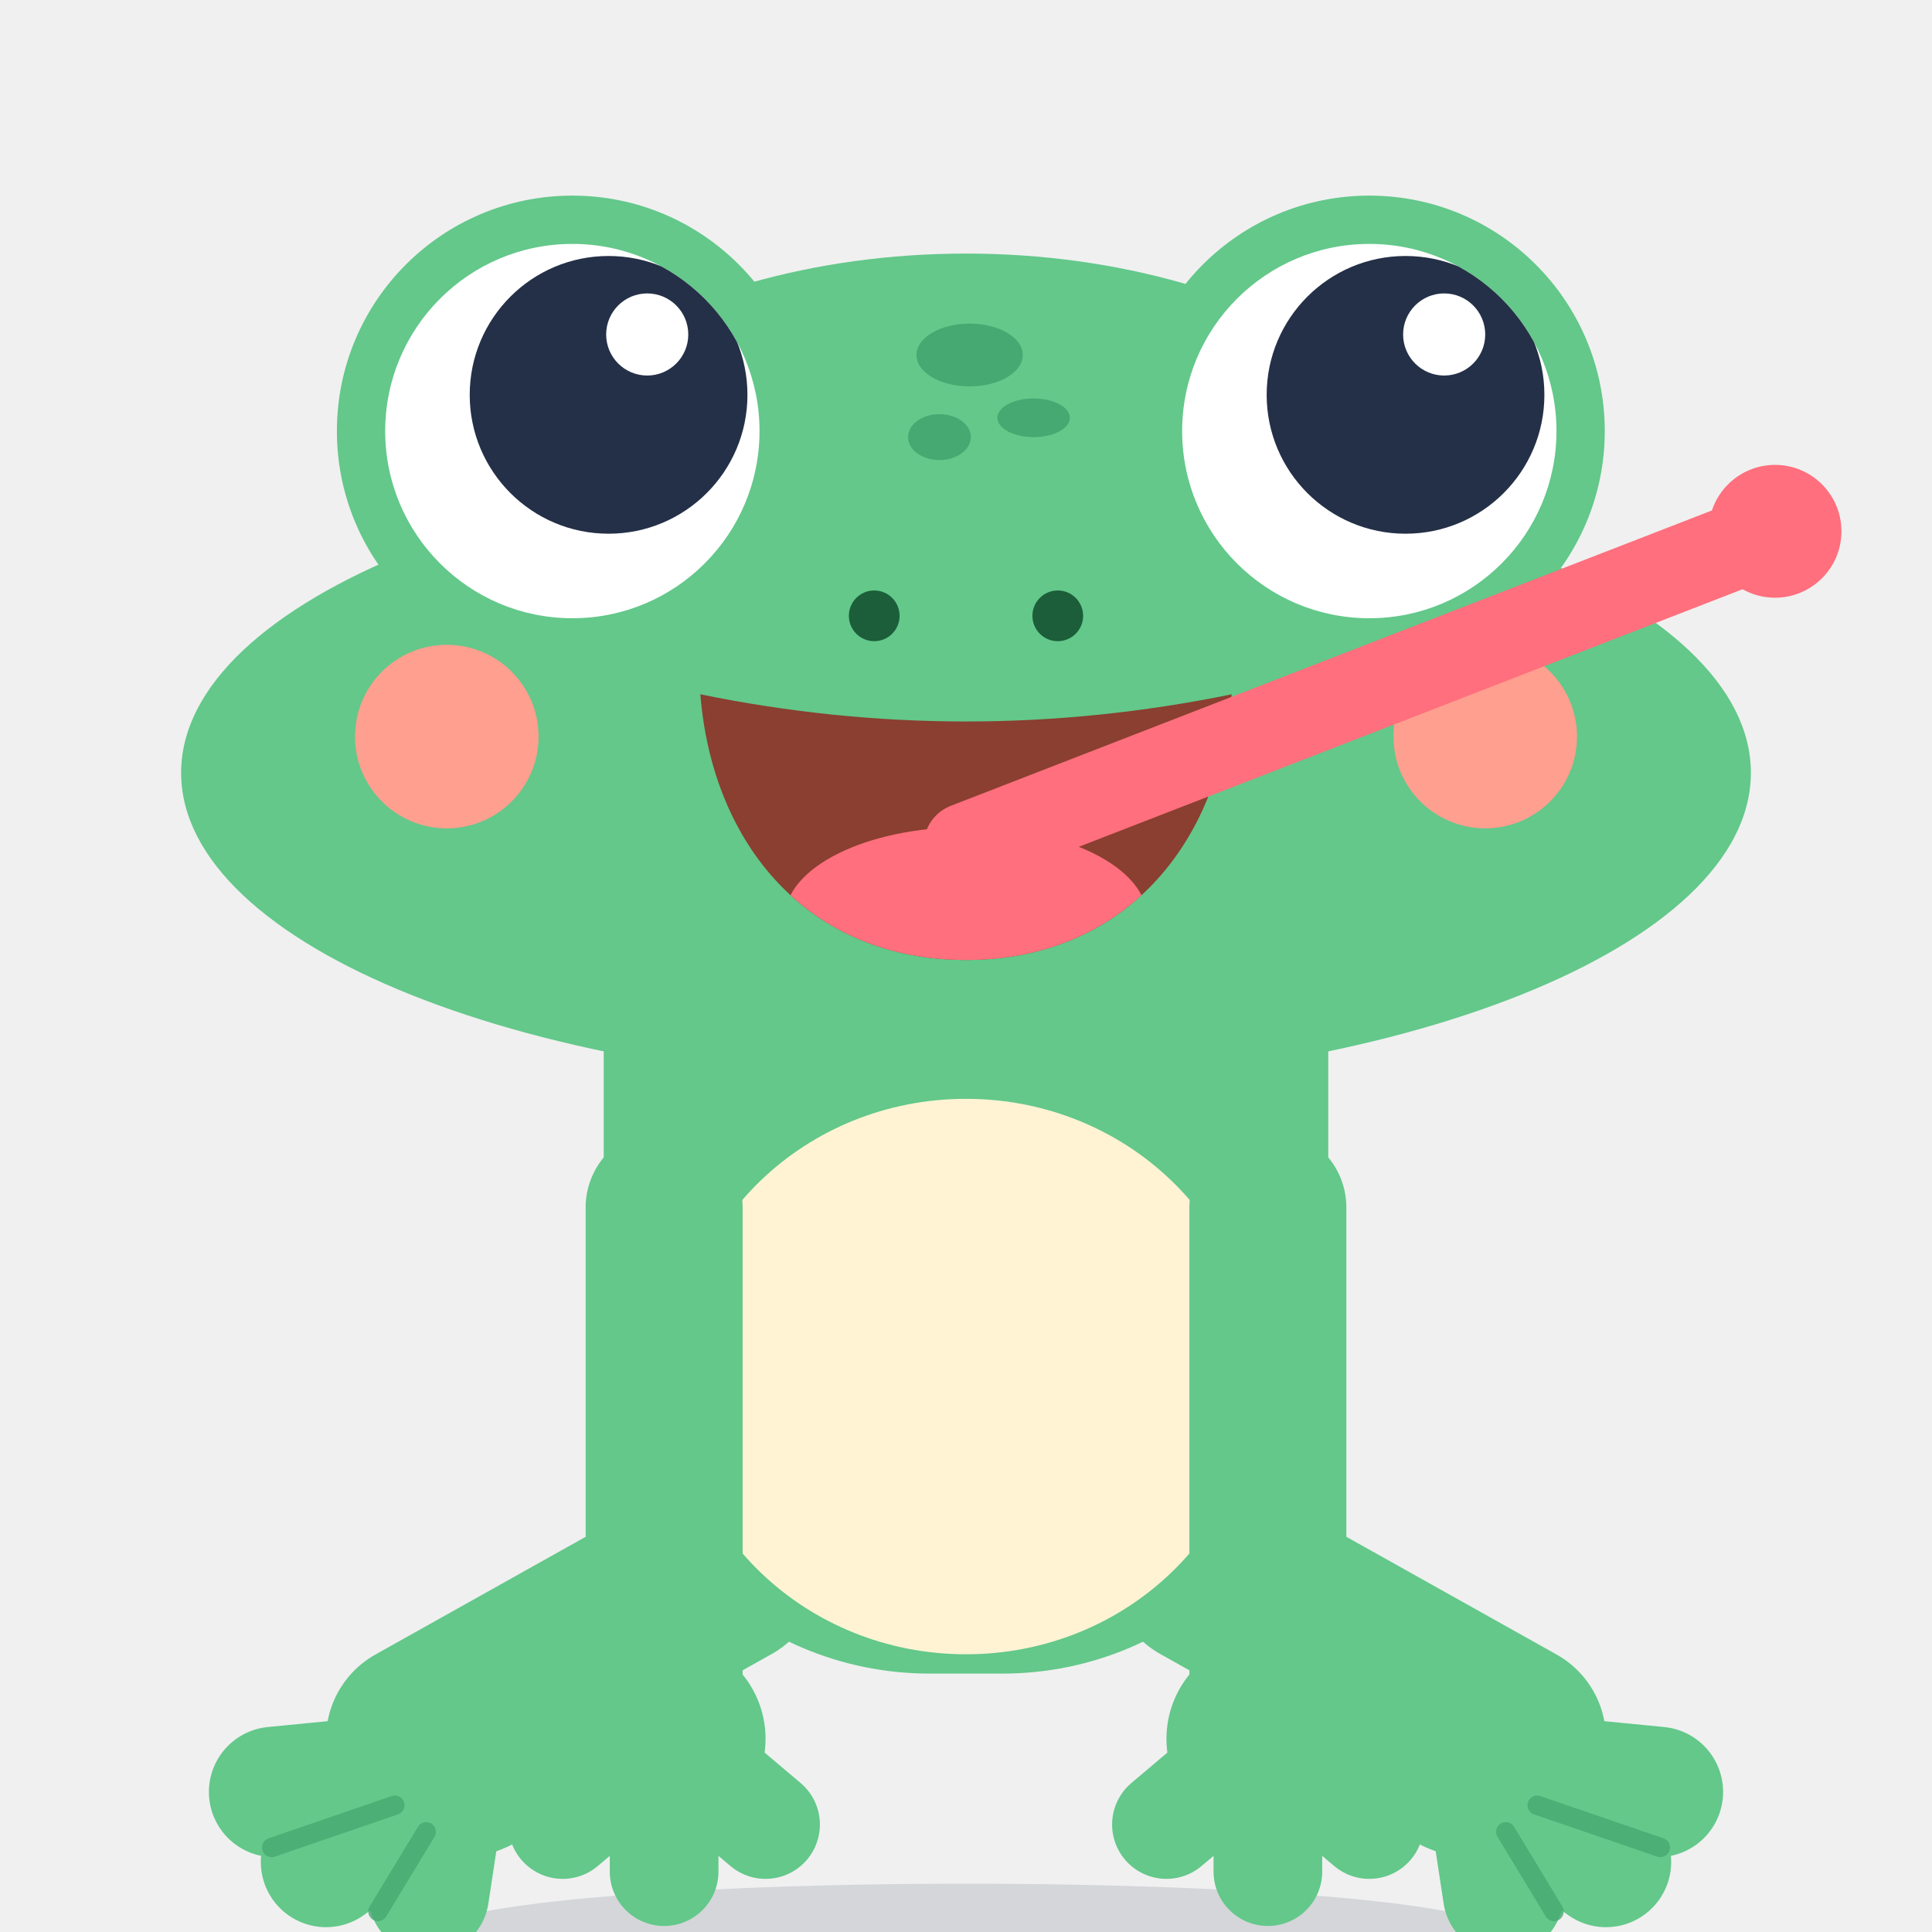
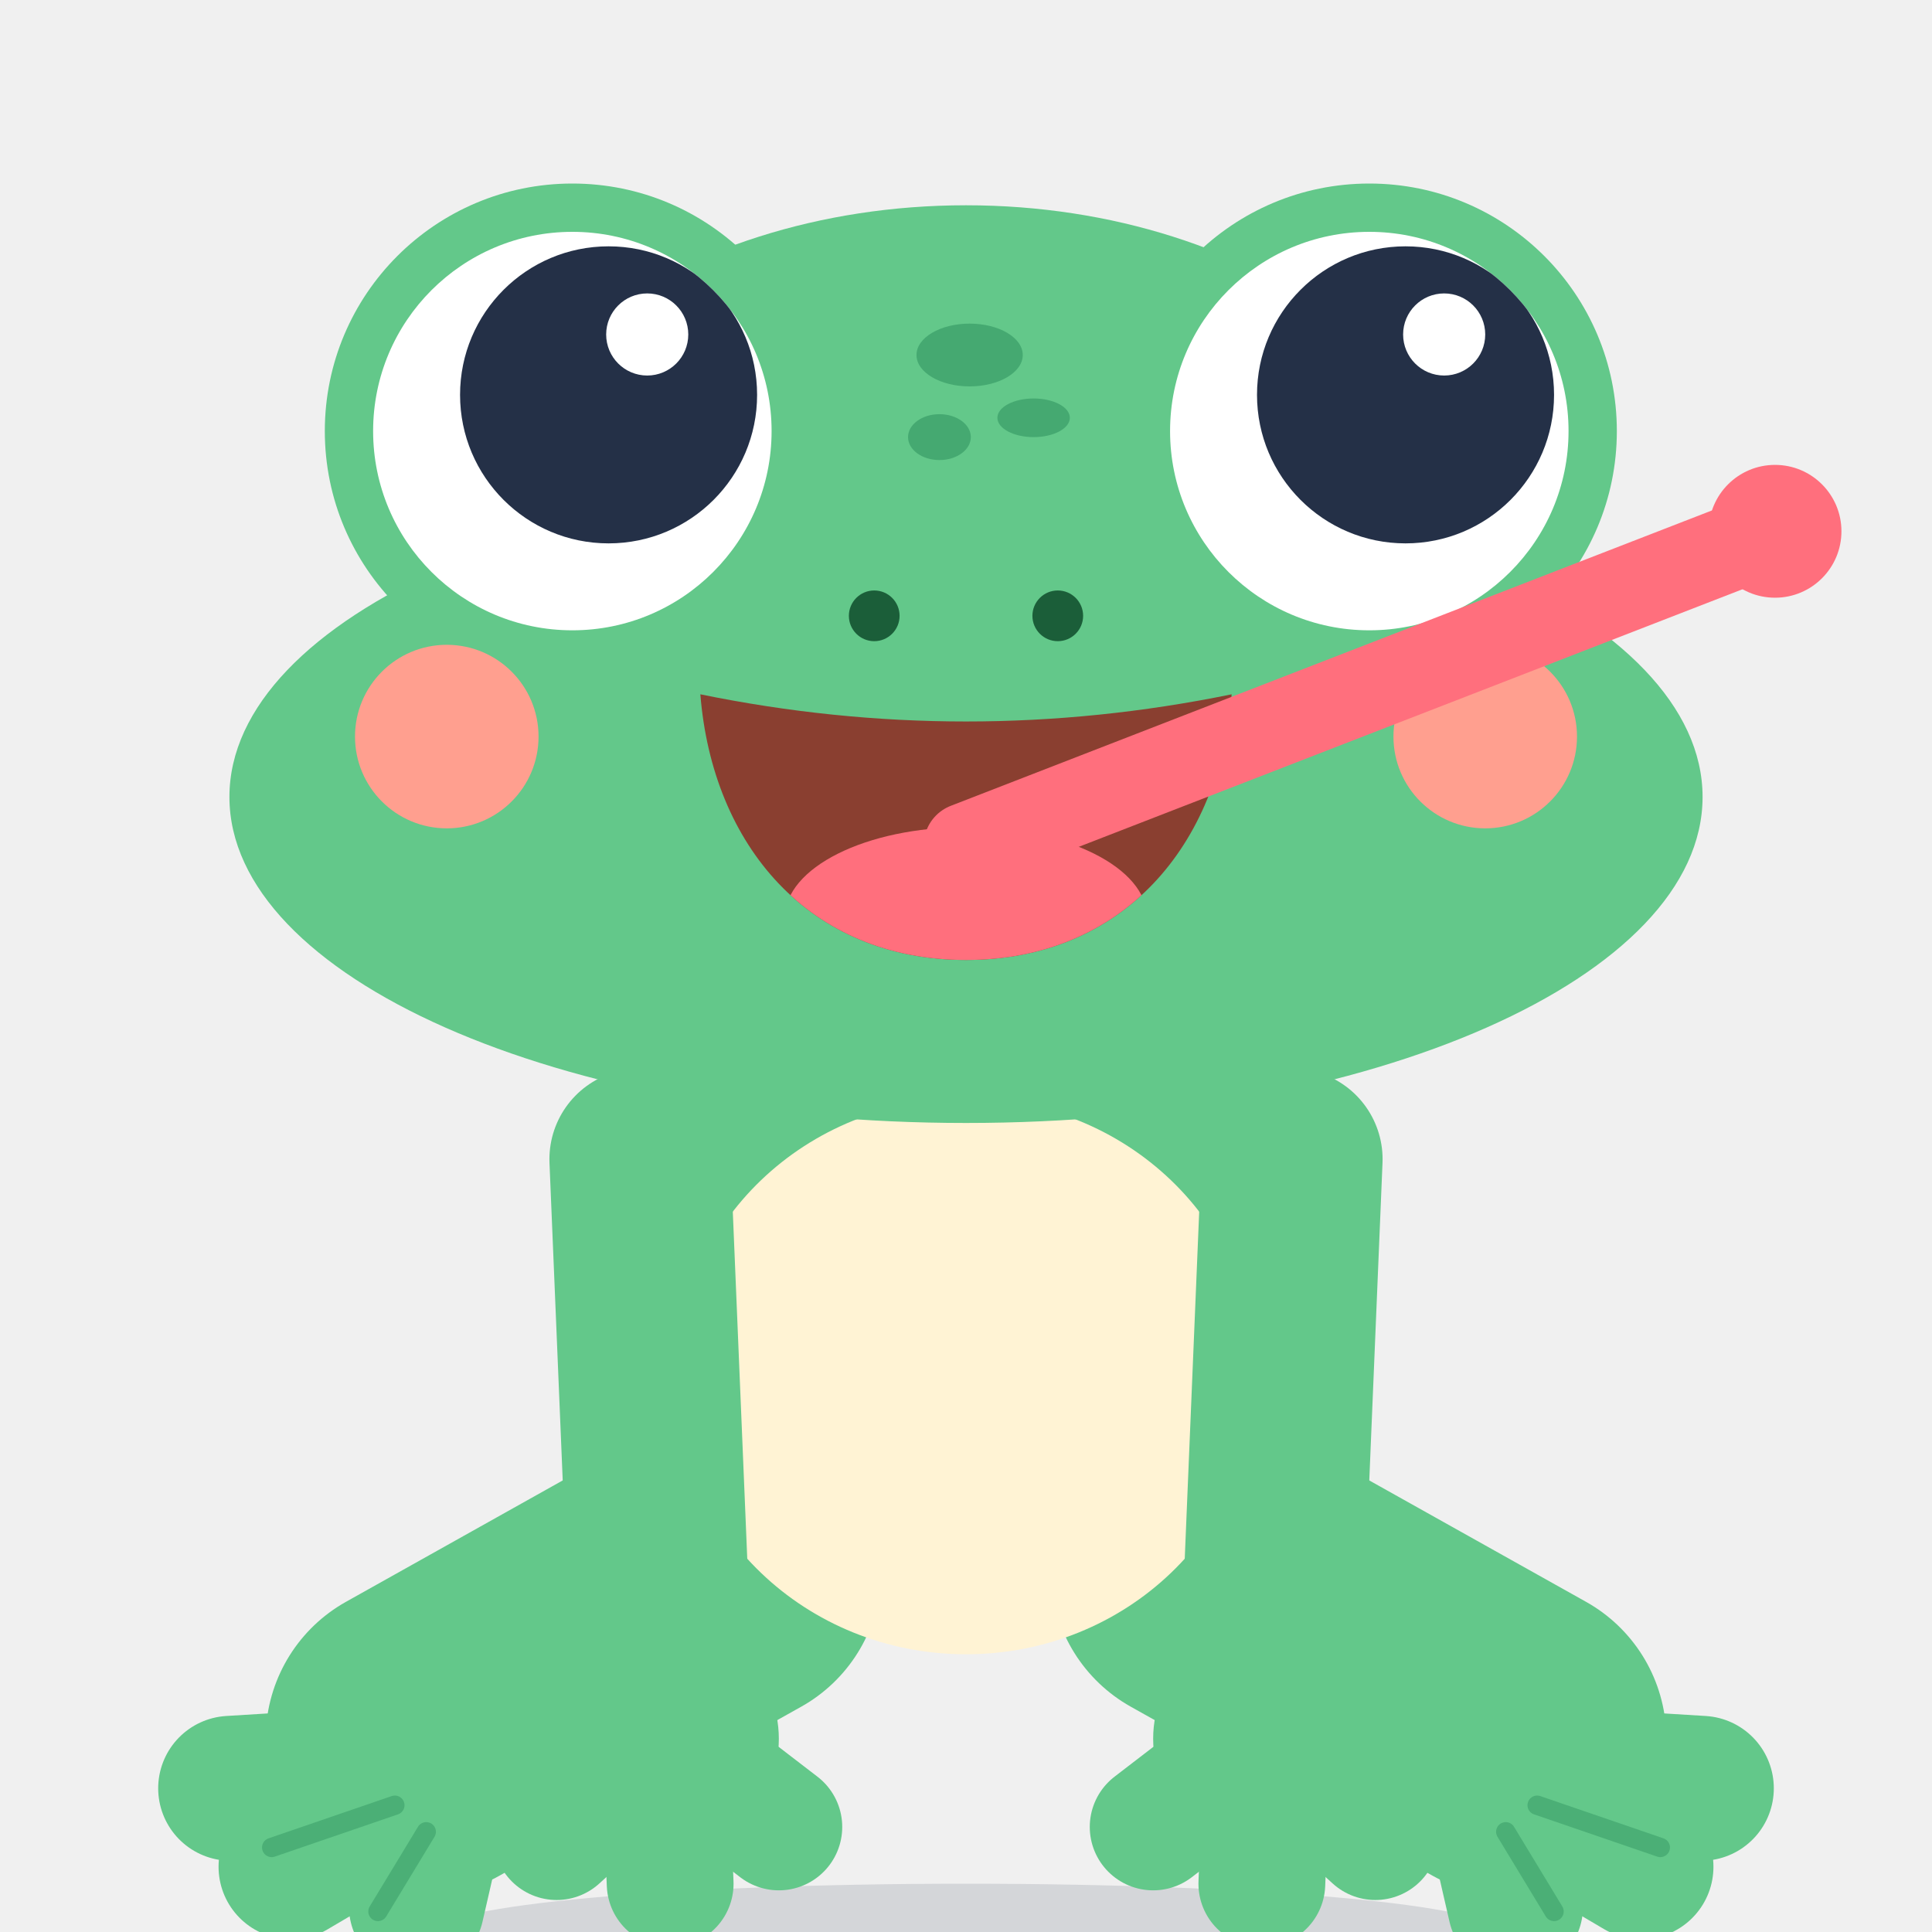
<svg xmlns="http://www.w3.org/2000/svg" viewBox="0 0 512 512" width="512" height="512">
  <g transform="translate(16 0) scale(3.2)">
    <ellipse cx="75" cy="160" rx="44" ry="4" fill="#243047" opacity="0.14" />
    <g transform="translate(0 10) translate(75 100) rotate(0) translate(-75 -100)">
      <g>
-         <line x1="55" y1="120" x2="30" y2="134" stroke="#63C88A" stroke-width="16" stroke-linecap="round" />
-         <ellipse cx="32" cy="137" rx="9.5" ry="7" fill="#63C88A" />
-         <line x1="32" y1="137" x2="17.7" y2="138.4" stroke="#63C88A" stroke-width="10.8" stroke-linecap="round" />
-         <line x1="32" y1="137" x2="22.0" y2="144.2" stroke="#63C88A" stroke-width="10.8" stroke-linecap="round" />
-         <line x1="32" y1="137" x2="30.5" y2="146.9" stroke="#63C88A" stroke-width="10" stroke-linecap="round" />
+         <line x1="55" y1="120" x2="30" y2="134" stroke="#63C88A" stroke-width="26" stroke-linecap="round" />
+         <ellipse cx="32" cy="137" rx="14" ry="8.5" fill="#63C88A" />
+         <line x1="32" y1="137" x2="14.1" y2="138.1" stroke="#63C88A" stroke-width="12" stroke-linecap="round" />
+         <line x1="32" y1="137" x2="19.1" y2="144.6" stroke="#63C88A" stroke-width="12" stroke-linecap="round" />
+         <line x1="32" y1="137" x2="29.5" y2="147.9" stroke="#63C88A" stroke-width="11.2" stroke-linecap="round" />
        <line x1="27.7" y1="139.5" x2="17.5" y2="143.0" stroke="#45A971" stroke-width="1.6" stroke-linecap="round" opacity="0.8" />
        <line x1="30.3" y1="141.7" x2="26.3" y2="148.3" stroke="#45A971" stroke-width="1.6" stroke-linecap="round" opacity="0.8" />
      </g>
      <g>
-         <line x1="95" y1="120" x2="120" y2="134" stroke="#63C88A" stroke-width="16" stroke-linecap="round" />
-         <ellipse cx="118" cy="137" rx="9.5" ry="7" fill="#63C88A" />
-         <line x1="118" y1="137" x2="132.3" y2="138.4" stroke="#63C88A" stroke-width="10.8" stroke-linecap="round" />
-         <line x1="118" y1="137" x2="128.0" y2="144.2" stroke="#63C88A" stroke-width="10.8" stroke-linecap="round" />
-         <line x1="118" y1="137" x2="119.5" y2="146.9" stroke="#63C88A" stroke-width="10" stroke-linecap="round" />
+         <line x1="95" y1="120" x2="120" y2="134" stroke="#63C88A" stroke-width="26" stroke-linecap="round" />
+         <ellipse cx="118" cy="137" rx="14" ry="8.5" fill="#63C88A" />
+         <line x1="118" y1="137" x2="135.9" y2="138.1" stroke="#63C88A" stroke-width="12" stroke-linecap="round" />
+         <line x1="118" y1="137" x2="130.9" y2="144.6" stroke="#63C88A" stroke-width="12" stroke-linecap="round" />
+         <line x1="118" y1="137" x2="120.5" y2="147.9" stroke="#63C88A" stroke-width="11.2" stroke-linecap="round" />
        <line x1="122.3" y1="139.5" x2="132.5" y2="143.0" stroke="#45A971" stroke-width="1.6" stroke-linecap="round" opacity="0.8" />
        <line x1="119.7" y1="141.7" x2="123.7" y2="148.3" stroke="#45A971" stroke-width="1.6" stroke-linecap="round" opacity="0.8" />
      </g>
-       <path d="M 45 59.4 H 105 V 101.6 A 27 27 0 0 1 78 128.6 H 72 A 27 27 0 0 1 45 101.6 Z" fill="#63C88A" />
+       <path d="M 46 59.4 H 104 V 99.6 A 26 26 0 0 1 78 125.6 H 72 A 26 26 0 0 1 46 99.6 Z" fill="#63C88A" />
      <ellipse cx="75" cy="104" rx="24" ry="23" fill="#FFF3D4" />
      <g>
-         <line x1="50" y1="90" x2="50" y2="134" stroke="#63C88A" stroke-width="13" stroke-linecap="round" />
-         <circle cx="50" cy="134" r="8.4" fill="#63C88A" />
-         <line x1="50" y1="134" x2="58.4" y2="141.1" stroke="#63C88A" stroke-width="9" stroke-linecap="round" />
-         <line x1="50" y1="134" x2="50.0" y2="145.0" stroke="#63C88A" stroke-width="9" stroke-linecap="round" />
-         <line x1="50" y1="134" x2="41.6" y2="141.1" stroke="#63C88A" stroke-width="9" stroke-linecap="round" />
+         <line x1="48" y1="86" x2="50" y2="134" stroke="#63C88A" stroke-width="15" stroke-linecap="round" />
+         <circle cx="50" cy="134" r="9.5" fill="#63C88A" />
+         <line x1="50" y1="134" x2="59.5" y2="141.3" stroke="#63C88A" stroke-width="10.5" stroke-linecap="round" />
+         <line x1="50" y1="134" x2="50.5" y2="146.0" stroke="#63C88A" stroke-width="10.5" stroke-linecap="round" />
+         <line x1="50" y1="134" x2="41.1" y2="142.1" stroke="#63C88A" stroke-width="10.5" stroke-linecap="round" />
      </g>
      <g>
-         <line x1="100" y1="90" x2="100" y2="134" stroke="#63C88A" stroke-width="13" stroke-linecap="round" />
-         <circle cx="100" cy="134" r="8.4" fill="#63C88A" />
-         <line x1="100" y1="134" x2="108.4" y2="141.1" stroke="#63C88A" stroke-width="9" stroke-linecap="round" />
-         <line x1="100" y1="134" x2="100.0" y2="145.0" stroke="#63C88A" stroke-width="9" stroke-linecap="round" />
-         <line x1="100" y1="134" x2="91.6" y2="141.1" stroke="#63C88A" stroke-width="9" stroke-linecap="round" />
+         <line x1="102" y1="86" x2="100" y2="134" stroke="#63C88A" stroke-width="15" stroke-linecap="round" />
+         <circle cx="100" cy="134" r="9.5" fill="#63C88A" />
+         <line x1="100" y1="134" x2="108.9" y2="142.1" stroke="#63C88A" stroke-width="10.5" stroke-linecap="round" />
+         <line x1="100" y1="134" x2="99.5" y2="146.0" stroke="#63C88A" stroke-width="10.5" stroke-linecap="round" />
+         <line x1="100" y1="134" x2="90.5" y2="141.3" stroke="#63C88A" stroke-width="10.5" stroke-linecap="round" />
      </g>
      <g transform="rotate(0 75 50)">
-         <ellipse cx="75" cy="42" rx="46" ry="31" fill="#63C88A" />
-         <ellipse cx="75" cy="54" rx="65" ry="26" fill="#63C88A" />
-         <circle cx="42.4" cy="25.7" r="19.5" fill="#63C88A" />
-         <circle cx="108.4" cy="25.7" r="19.5" fill="#63C88A" />
+         <ellipse cx="75" cy="40" rx="44" ry="33" fill="#63C88A" />
+         <ellipse cx="75" cy="56" rx="61" ry="27" fill="#63C88A" />
+         <circle cx="42.4" cy="25.7" r="20.5" fill="#63C88A" />
+         <circle cx="108.4" cy="25.7" r="20.5" fill="#63C88A" />
      </g>
      <g transform="rotate(0 75 50)">
        <ellipse cx="75.3" cy="19.4" rx="4.4" ry="2.6" fill="#45A971" />
        <ellipse cx="72.8" cy="26.2" rx="2.6" ry="1.9" fill="#45A971" />
        <ellipse cx="80.6" cy="24.6" rx="3.0" ry="1.6" fill="#45A971" />
        <g>
          <clipPath id="eyeClip42">
-             <circle cx="42.4" cy="25.7" r="15.5" />
+             <circle cx="42.4" cy="25.7" r="16.5" />
          </clipPath>
-           <circle cx="42.4" cy="25.7" r="15.5" fill="#FFFFFF" />
+           <circle cx="42.4" cy="25.7" r="16.5" fill="#FFFFFF" />
          <g clip-path="url(#eyeClip42)">
-             <circle cx="45.4" cy="22.7" r="11.5" fill="#243047" />
+             <circle cx="45.4" cy="22.7" r="12.3" fill="#243047" />
            <circle cx="48.6" cy="17.7" r="3.4" fill="#FFFFFF" />
          </g>
        </g>
        <g>
          <clipPath id="eyeClip108">
-             <circle cx="108.4" cy="25.7" r="15.5" />
+             <circle cx="108.4" cy="25.7" r="16.5" />
          </clipPath>
-           <circle cx="108.4" cy="25.7" r="15.5" fill="#FFFFFF" />
+           <circle cx="108.4" cy="25.7" r="16.5" fill="#FFFFFF" />
          <g clip-path="url(#eyeClip108)">
-             <circle cx="111.4" cy="22.7" r="11.5" fill="#243047" />
+             <circle cx="111.4" cy="22.7" r="12.3" fill="#243047" />
            <circle cx="114.6" cy="17.7" r="3.4" fill="#FFFFFF" />
          </g>
        </g>
        <circle cx="32" cy="51" r="7.6" fill="#FF9F8F" />
        <circle cx="118" cy="51" r="7.6" fill="#FF9F8F" />
        <circle cx="67.4" cy="41" r="2.1" fill="#1B5E39" />
        <circle cx="82.6" cy="41" r="2.1" fill="#1B5E39" />
        <g transform="translate(75 50) scale(1) translate(-75 -50)">
          <clipPath id="mouthClipopen">
            <path d="M 53 47.5 Q 75 52 97 47.5 C 96 60 88 69.5 75 69.5 C 62 69.5 54 60 53 47.5 Z" />
          </clipPath>
          <path d="M 53 47.5 Q 75 52 97 47.5 C 96 60 88 69.5 75 69.5 C 62 69.5 54 60 53 47.5 Z" fill="#8A3F30" />
          <ellipse cx="75" cy="66" rx="15" ry="7.5" fill="#FF6F7D" clip-path="url(#mouthClipopen)" />
        </g>
        <g>
          <line x1="75" y1="60" x2="142" y2="34" stroke="#FF6F7D" stroke-width="7" stroke-linecap="round" />
          <circle cx="142" cy="34" r="5.5" fill="#FF6F7D" />
        </g>
      </g>
    </g>
  </g>
</svg>
